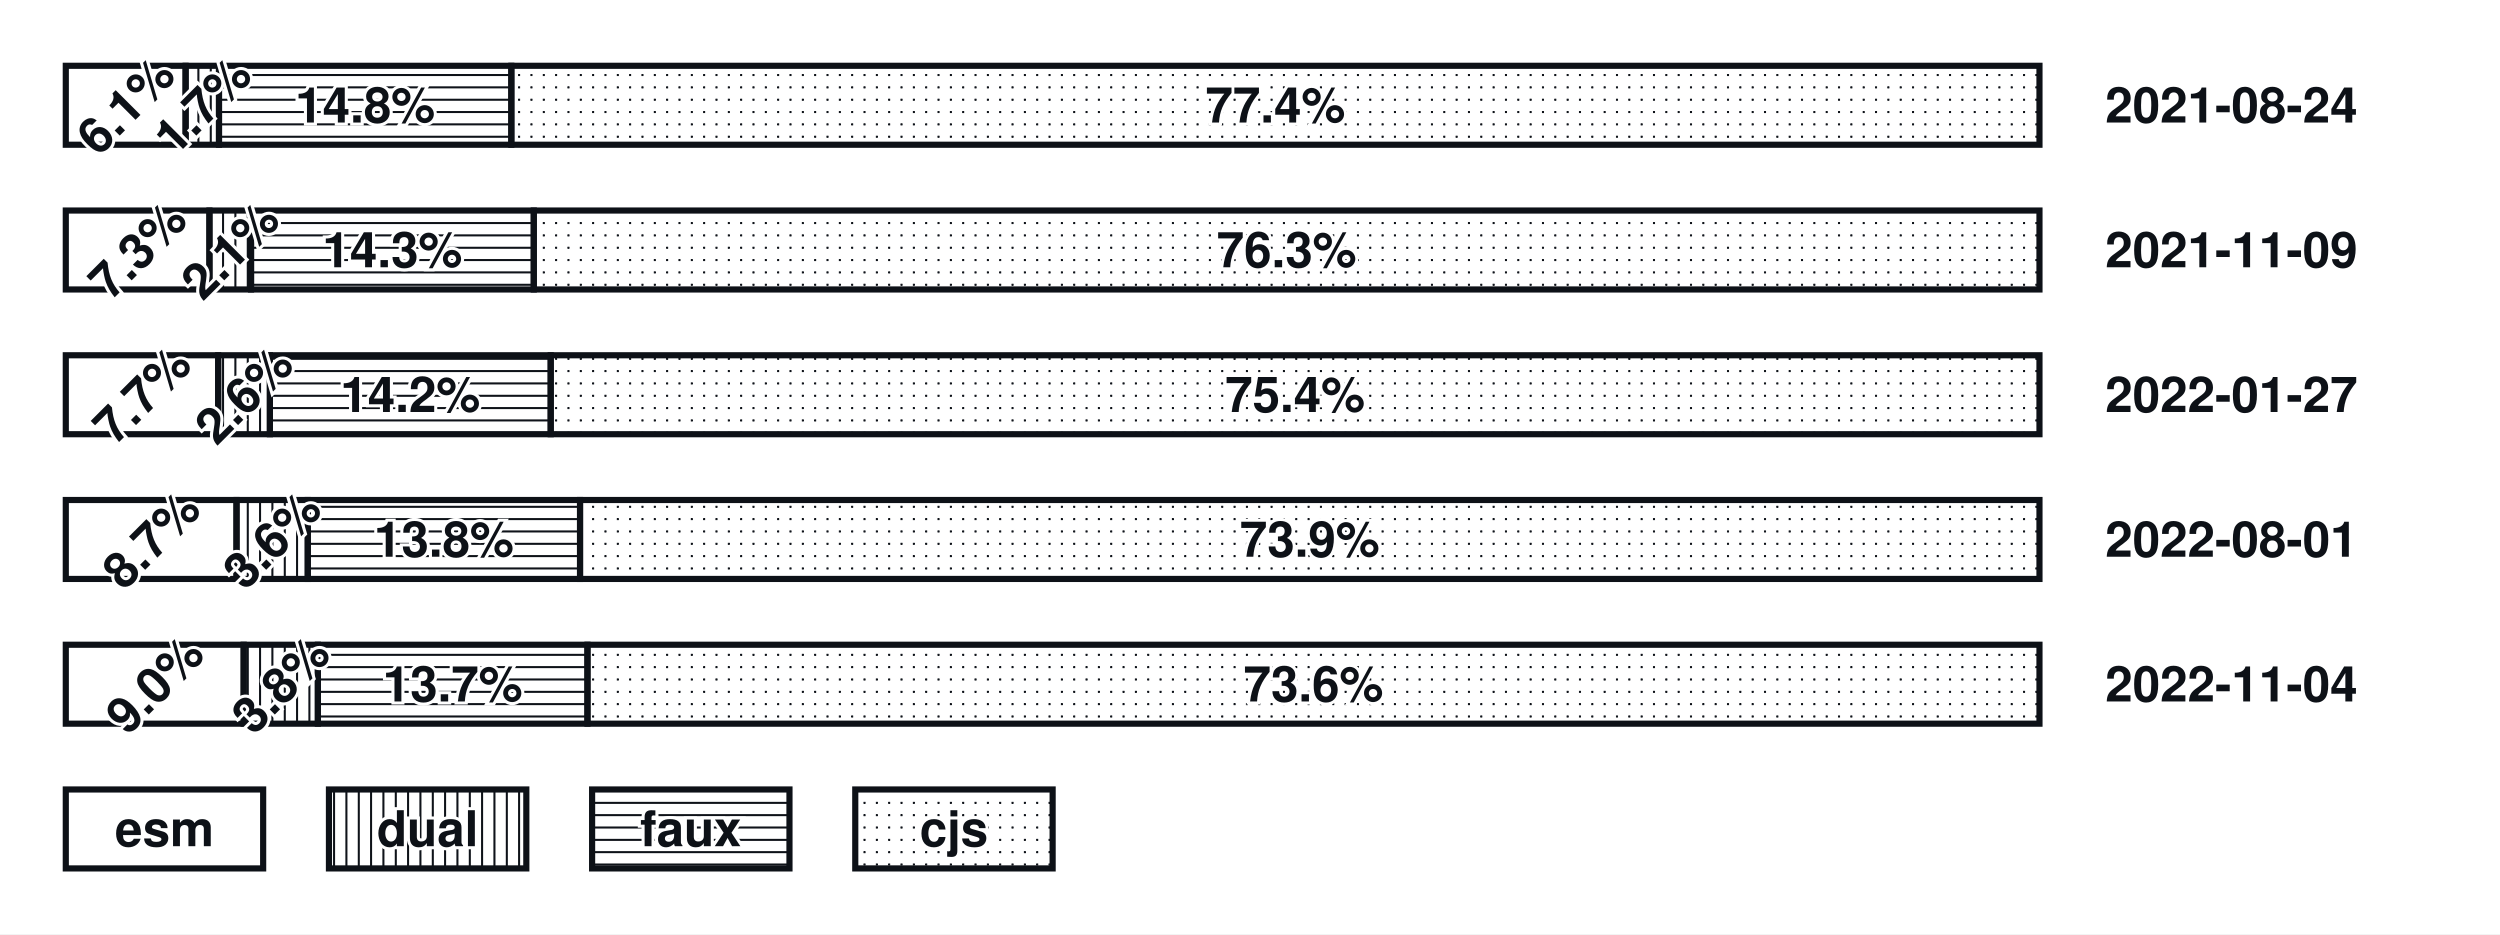
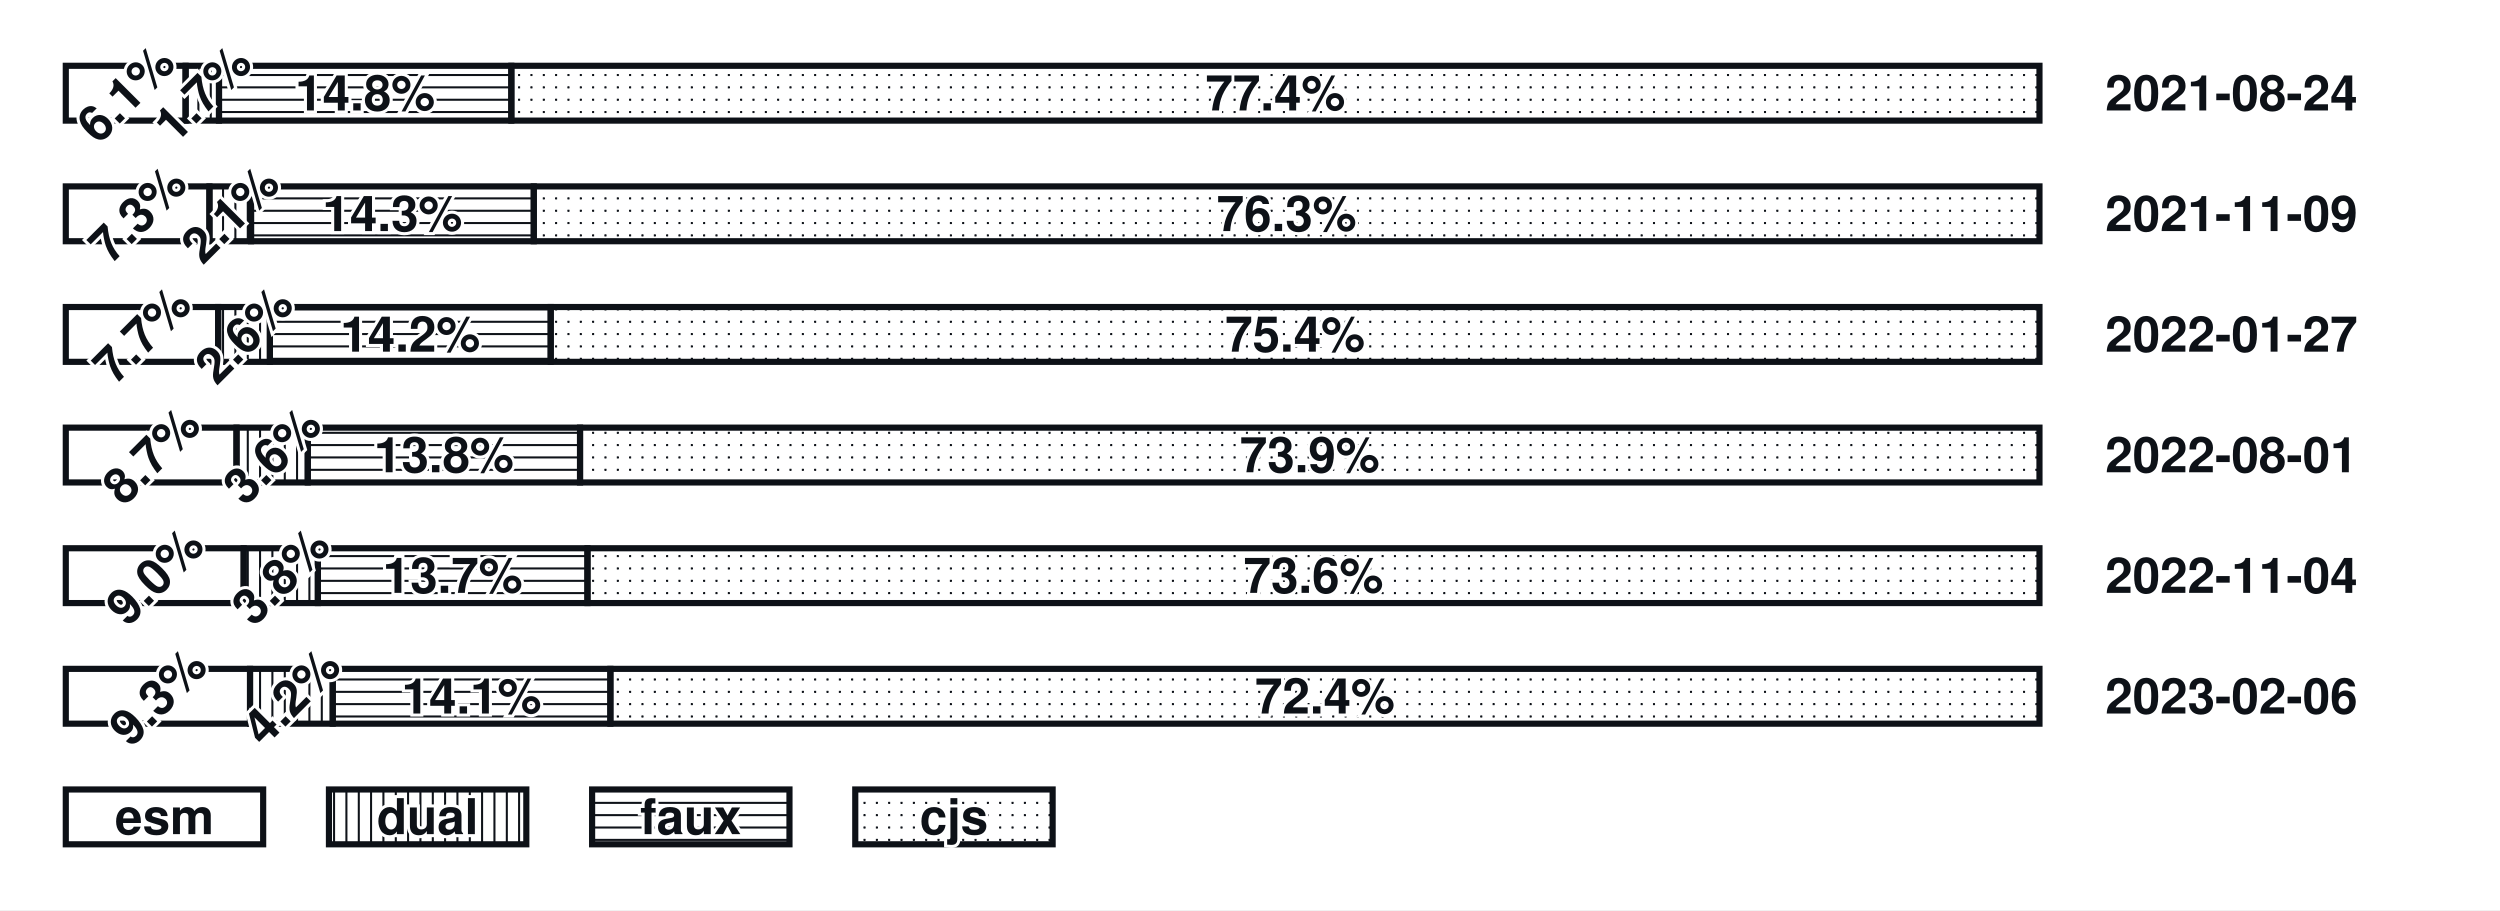
- <svg xmlns="http://www.w3.org/2000/svg" viewBox="0 0 1216 454.4">
+ <svg xmlns="http://www.w3.org/2000/svg" viewBox="0 0 1216 442.667">
  <style>
text { font-size: 24px; font-weight: bolder; font-family: -apple-system,BlinkMacSystemFont,"Segoe UI",Helvetica,Arial,sans-serif,"Apple Color Emoji","Segoe UI Emoji"; font-variant-numeric: tabular-nums; paint-order: stroke; dominant-baseline: middle; }
.b { fill: white; }
.esm { fill: white; }
.dual { fill: url(#a); }
.faux { fill: url(#b); }
.cjs { fill: url(#c); }
.esm, .dual, .faux, .cjs { stroke: #0d1117; stroke-width: 3px; }
text { fill: #0d1117; stroke: white; stroke-width: 3px; }
pattern line { stroke: #0d1117; stroke-width: 2px }
pattern rect { fill: #0d1117 }

@media (prefers-color-scheme: dark) {
  .b { fill: #0d1117; }
  .esm, .dual, .faux, .cjs { stroke: white; }
  .esm { fill: #0d1117; }
  text { fill: white; stroke: #0d1117; }
  pattern line { stroke: white; }
  pattern rect { fill: white }
}
</style>
  <defs>
    <pattern id="a" x="0" y="0" width="6" height="6" patternUnits="userSpaceOnUse">
      <line x1="0" y1="0" x2="0" y2="6" />
    </pattern>
    <pattern id="b" x="0" y="0" width="6" height="6" patternUnits="userSpaceOnUse">
      <line x1="0" y1="0" x2="6" y2="0" />
    </pattern>
    <pattern id="c" x="0" y="0" width="6" height="6" patternUnits="userSpaceOnUse">
      <rect x="0" y="0" width="1" height="1" />
    </pattern>
  </defs>
-   <rect class="b" x="0" y="0" width="1216" height="454.4" />
+   <rect class="b" x="0" y="0" width="1216" height="442.667" />
  <g>
    <g>
-       <rect class="esm" x="32" y="32" height="38.4" width="58.28" />
-       <rect class="dual" x="90.28" y="32" height="38.4" width="16.236" />
-       <rect class="faux" x="106.517" y="32" height="38.4" width="142.197" />
-       <rect class="cjs" x="248.714" y="32" height="38.4" width="743.286" />
-       <text text-anchor="middle" transform="translate(61.14011, 51.2) rotate(-45)">6.1%</text>
-       <text text-anchor="middle" transform="translate(98.39843, 51.2) rotate(-45)">1.7%</text>
-       <text text-anchor="middle" transform="translate(177.6151, 51.2)">14.8%</text>
-       <text text-anchor="middle" transform="translate(620.3568, 51.2)">77.4%</text>
-       <text x="1024" y="51.2">2021-08-24</text>
+       <rect class="esm" x="32" y="32" height="26.667" width="58.28" />
+       <rect class="dual" x="90.28" y="32" height="26.667" width="16.236" />
+       <rect class="faux" x="106.517" y="32" height="26.667" width="142.197" />
+       <rect class="cjs" x="248.714" y="32" height="26.667" width="743.286" />
+       <text text-anchor="middle" transform="translate(61.14011, 45.33333) rotate(-45)">6.1%</text>
+       <text text-anchor="middle" transform="translate(98.39843, 45.33333) rotate(-45)">1.7%</text>
+       <text text-anchor="middle" transform="translate(177.6151, 45.33333)">14.8%</text>
+       <text text-anchor="middle" transform="translate(620.3568, 45.33333)">77.4%</text>
+       <text x="1024" y="45.333">2021-08-24</text>
    </g>
    <g>
-       <rect class="esm" x="32" y="102.4" height="38.4" width="69.871" />
-       <rect class="dual" x="101.871" y="102.4" height="38.4" width="20.23" />
-       <rect class="faux" x="122.101" y="102.4" height="38.4" width="137.531" />
-       <rect class="cjs" x="259.632" y="102.4" height="38.4" width="732.368" />
-       <text text-anchor="middle" transform="translate(66.93536, 121.6) rotate(-45)">7.3%</text>
-       <text text-anchor="middle" transform="translate(111.9858, 121.6) rotate(-45)">2.1%</text>
-       <text text-anchor="middle" transform="translate(190.8667, 121.6)">14.3%</text>
-       <text text-anchor="middle" transform="translate(625.8162, 121.6)">76.3%</text>
-       <text x="1024" y="121.6">2021-11-09</text>
+       <rect class="esm" x="32" y="90.667" height="26.667" width="69.871" />
+       <rect class="dual" x="101.871" y="90.667" height="26.667" width="20.23" />
+       <rect class="faux" x="122.101" y="90.667" height="26.667" width="137.531" />
+       <rect class="cjs" x="259.632" y="90.667" height="26.667" width="732.368" />
+       <text text-anchor="middle" transform="translate(66.93536, 104) rotate(-45)">7.3%</text>
+       <text text-anchor="middle" transform="translate(111.9858, 104) rotate(-45)">2.1%</text>
+       <text text-anchor="middle" transform="translate(190.8667, 104)">14.3%</text>
+       <text text-anchor="middle" transform="translate(625.8162, 104)">76.3%</text>
+       <text x="1024" y="104">2021-11-09</text>
    </g>
    <g>
-       <rect class="esm" x="32" y="172.8" height="38.4" width="74.119" />
-       <rect class="dual" x="106.119" y="172.8" height="38.4" width="25.157" />
-       <rect class="faux" x="131.275" y="172.8" height="38.4" width="136.588" />
-       <rect class="cjs" x="267.864" y="172.8" height="38.4" width="724.136" />
-       <text text-anchor="middle" transform="translate(69.05944, 192) rotate(-45)">7.7%</text>
-       <text text-anchor="middle" transform="translate(118.6972, 192) rotate(-45)">2.6%</text>
-       <text text-anchor="middle" transform="translate(199.5695, 192)">14.2%</text>
-       <text text-anchor="middle" transform="translate(629.9318, 192)">75.4%</text>
-       <text x="1024" y="192">2022-01-27</text>
+       <rect class="esm" x="32" y="149.333" height="26.667" width="74.119" />
+       <rect class="dual" x="106.119" y="149.333" height="26.667" width="25.157" />
+       <rect class="faux" x="131.275" y="149.333" height="26.667" width="136.588" />
+       <rect class="cjs" x="267.864" y="149.333" height="26.667" width="724.136" />
+       <text text-anchor="middle" transform="translate(69.05944, 162.6667) rotate(-45)">7.7%</text>
+       <text text-anchor="middle" transform="translate(118.6972, 162.6667) rotate(-45)">2.6%</text>
+       <text text-anchor="middle" transform="translate(199.5695, 162.6667)">14.2%</text>
+       <text text-anchor="middle" transform="translate(629.9318, 162.6667)">75.4%</text>
+       <text x="1024" y="162.667">2022-01-27</text>
    </g>
    <g>
-       <rect class="esm" x="32" y="243.2" height="38.4" width="83.042" />
-       <rect class="dual" x="115.042" y="243.2" height="38.4" width="34.656" />
-       <rect class="faux" x="149.698" y="243.2" height="38.4" width="132.431" />
-       <rect class="cjs" x="282.129" y="243.2" height="38.4" width="709.871" />
-       <text text-anchor="middle" transform="translate(73.52075, 262.4) rotate(-45)">8.7%</text>
-       <text text-anchor="middle" transform="translate(132.3697, 262.4) rotate(-45)">3.6%</text>
-       <text text-anchor="middle" transform="translate(215.9135, 262.4)">13.8%</text>
-       <text text-anchor="middle" transform="translate(637.0645, 262.4)">73.9%</text>
-       <text x="1024" y="262.4">2022-08-01</text>
+       <rect class="esm" x="32" y="208" height="26.667" width="83.042" />
+       <rect class="dual" x="115.042" y="208" height="26.667" width="34.656" />
+       <rect class="faux" x="149.698" y="208" height="26.667" width="132.431" />
+       <rect class="cjs" x="282.129" y="208" height="26.667" width="709.871" />
+       <text text-anchor="middle" transform="translate(73.52075, 221.3333) rotate(-45)">8.7%</text>
+       <text text-anchor="middle" transform="translate(132.3697, 221.3333) rotate(-45)">3.6%</text>
+       <text text-anchor="middle" transform="translate(215.9135, 221.3333)">13.8%</text>
+       <text text-anchor="middle" transform="translate(637.0645, 221.3333)">73.9%</text>
+       <text x="1024" y="221.333">2022-08-01</text>
    </g>
    <g>
-       <rect class="esm" x="32" y="313.6" height="38.4" width="86.529" />
-       <rect class="dual" x="118.529" y="313.6" height="38.4" width="36.081" />
-       <rect class="faux" x="154.61" y="313.6" height="38.4" width="131.129" />
-       <rect class="cjs" x="285.739" y="313.6" height="38.4" width="706.261" />
-       <text text-anchor="middle" transform="translate(75.26431, 332.8) rotate(-45)">9.0%</text>
-       <text text-anchor="middle" transform="translate(136.5693, 332.8) rotate(-45)">3.8%</text>
-       <text text-anchor="middle" transform="translate(220.1747, 332.8)">13.7%</text>
-       <text text-anchor="middle" transform="translate(638.8697, 332.8)">73.6%</text>
-       <text x="1024" y="332.8">2022-11-04</text>
+       <rect class="esm" x="32" y="266.667" height="26.667" width="86.529" />
+       <rect class="dual" x="118.529" y="266.667" height="26.667" width="36.081" />
+       <rect class="faux" x="154.61" y="266.667" height="26.667" width="131.129" />
+       <rect class="cjs" x="285.739" y="266.667" height="26.667" width="706.261" />
+       <text text-anchor="middle" transform="translate(75.26431, 280) rotate(-45)">9.0%</text>
+       <text text-anchor="middle" transform="translate(136.5693, 280) rotate(-45)">3.8%</text>
+       <text text-anchor="middle" transform="translate(220.1747, 280)">13.7%</text>
+       <text text-anchor="middle" transform="translate(638.8697, 280)">73.6%</text>
+       <text x="1024" y="280">2022-11-04</text>
    </g>
    <g>
-       <rect class="esm" x="32" y="384" height="38.4" width="96" />
-       <rect class="dual" x="160" y="384" height="38.4" width="96" />
-       <rect class="faux" x="288" y="384" height="38.4" width="96" />
-       <rect class="cjs" x="416" y="384" height="38.4" width="96" />
-       <text text-anchor="middle" transform="translate(80, 403.2)">esm</text>
-       <text text-anchor="middle" transform="translate(208, 403.2)">dual</text>
-       <text text-anchor="middle" transform="translate(336, 403.2)">faux</text>
-       <text text-anchor="middle" transform="translate(464, 403.2)">cjs</text>
+       <rect class="esm" x="32" y="325.333" height="26.667" width="89.611" />
+       <rect class="dual" x="121.611" y="325.333" height="26.667" width="40.23" />
+       <rect class="faux" x="161.841" y="325.333" height="26.667" width="135.047" />
+       <rect class="cjs" x="296.887" y="325.333" height="26.667" width="695.113" />
+       <text text-anchor="middle" transform="translate(76.80526, 338.6667) rotate(-45)">9.3%</text>
+       <text text-anchor="middle" transform="translate(141.7256, 338.6667) rotate(-45)">4.2%</text>
+       <text text-anchor="middle" transform="translate(229.364, 338.6667)">14.1%</text>
+       <text text-anchor="middle" transform="translate(644.4437, 338.6667)">72.4%</text>
+       <text x="1024" y="338.667">2023-02-06</text>
+     </g>
+     <g>
+       <rect class="esm" x="32" y="384" height="26.667" width="96" />
+       <rect class="dual" x="160" y="384" height="26.667" width="96" />
+       <rect class="faux" x="288" y="384" height="26.667" width="96" />
+       <rect class="cjs" x="416" y="384" height="26.667" width="96" />
+       <text text-anchor="middle" transform="translate(80, 397.3333)">esm</text>
+       <text text-anchor="middle" transform="translate(208, 397.3333)">dual</text>
+       <text text-anchor="middle" transform="translate(336, 397.3333)">faux</text>
+       <text text-anchor="middle" transform="translate(464, 397.3333)">cjs</text>
    </g>
  </g>
</svg>
